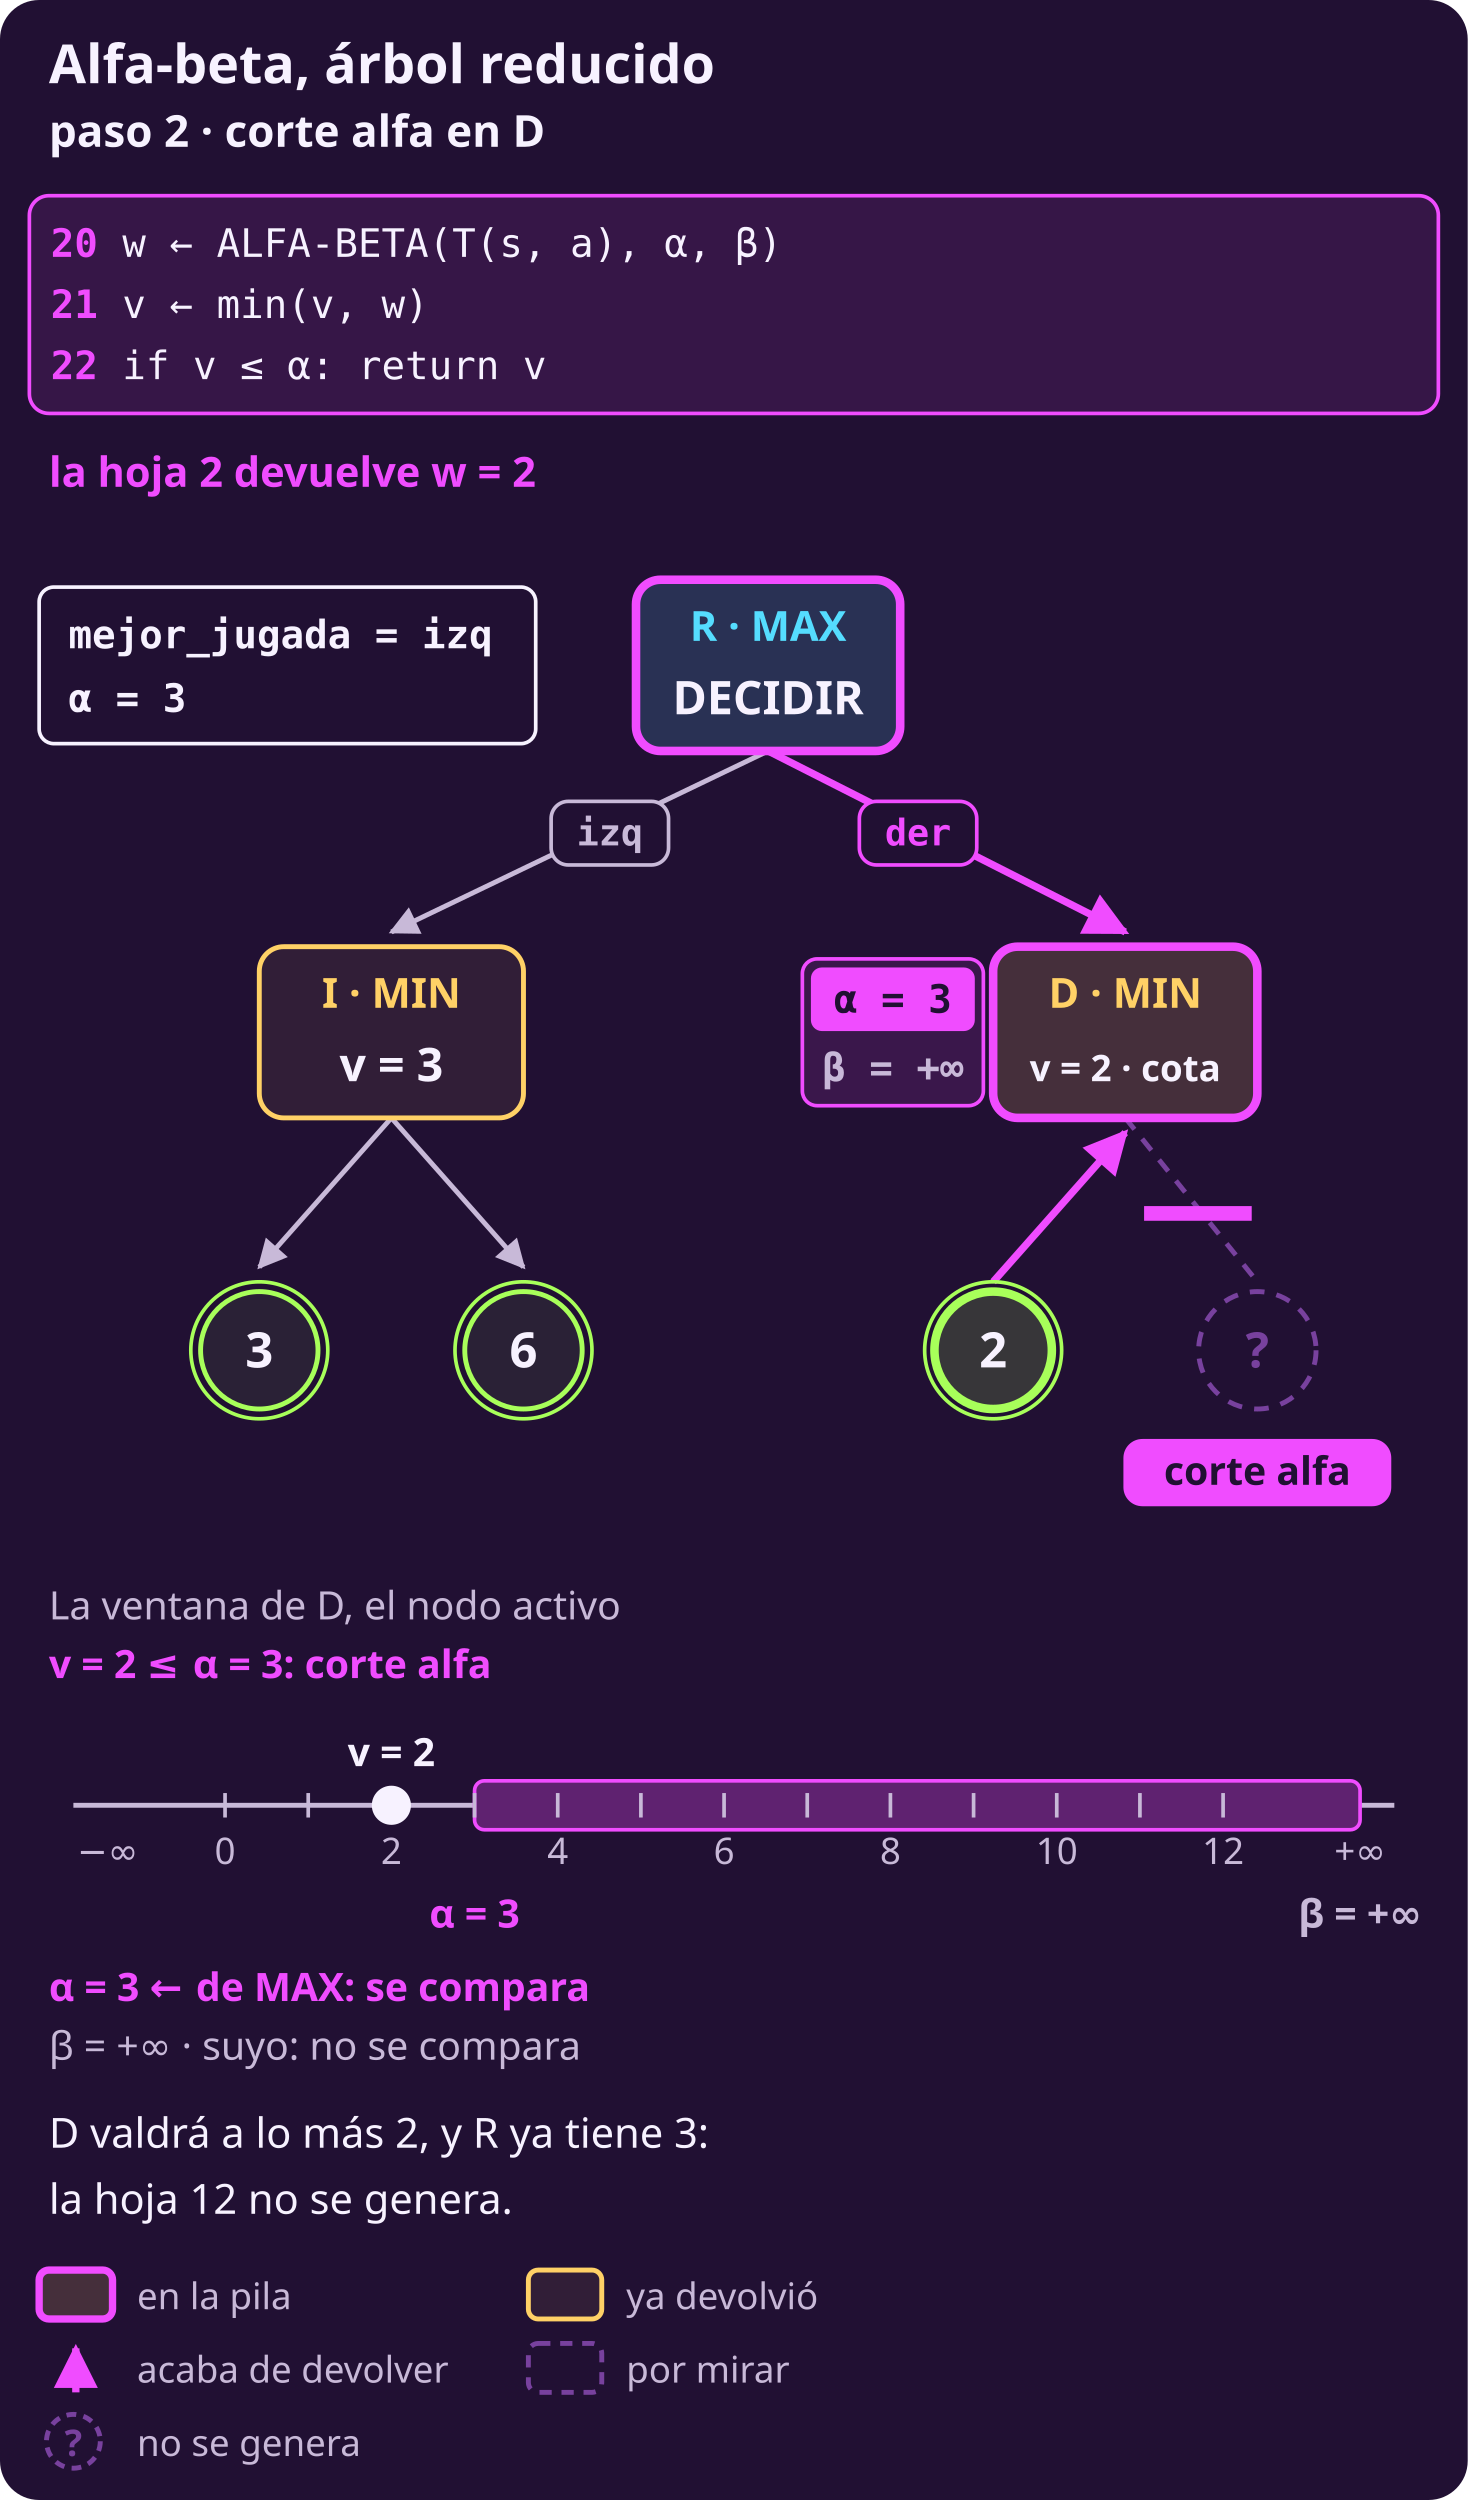
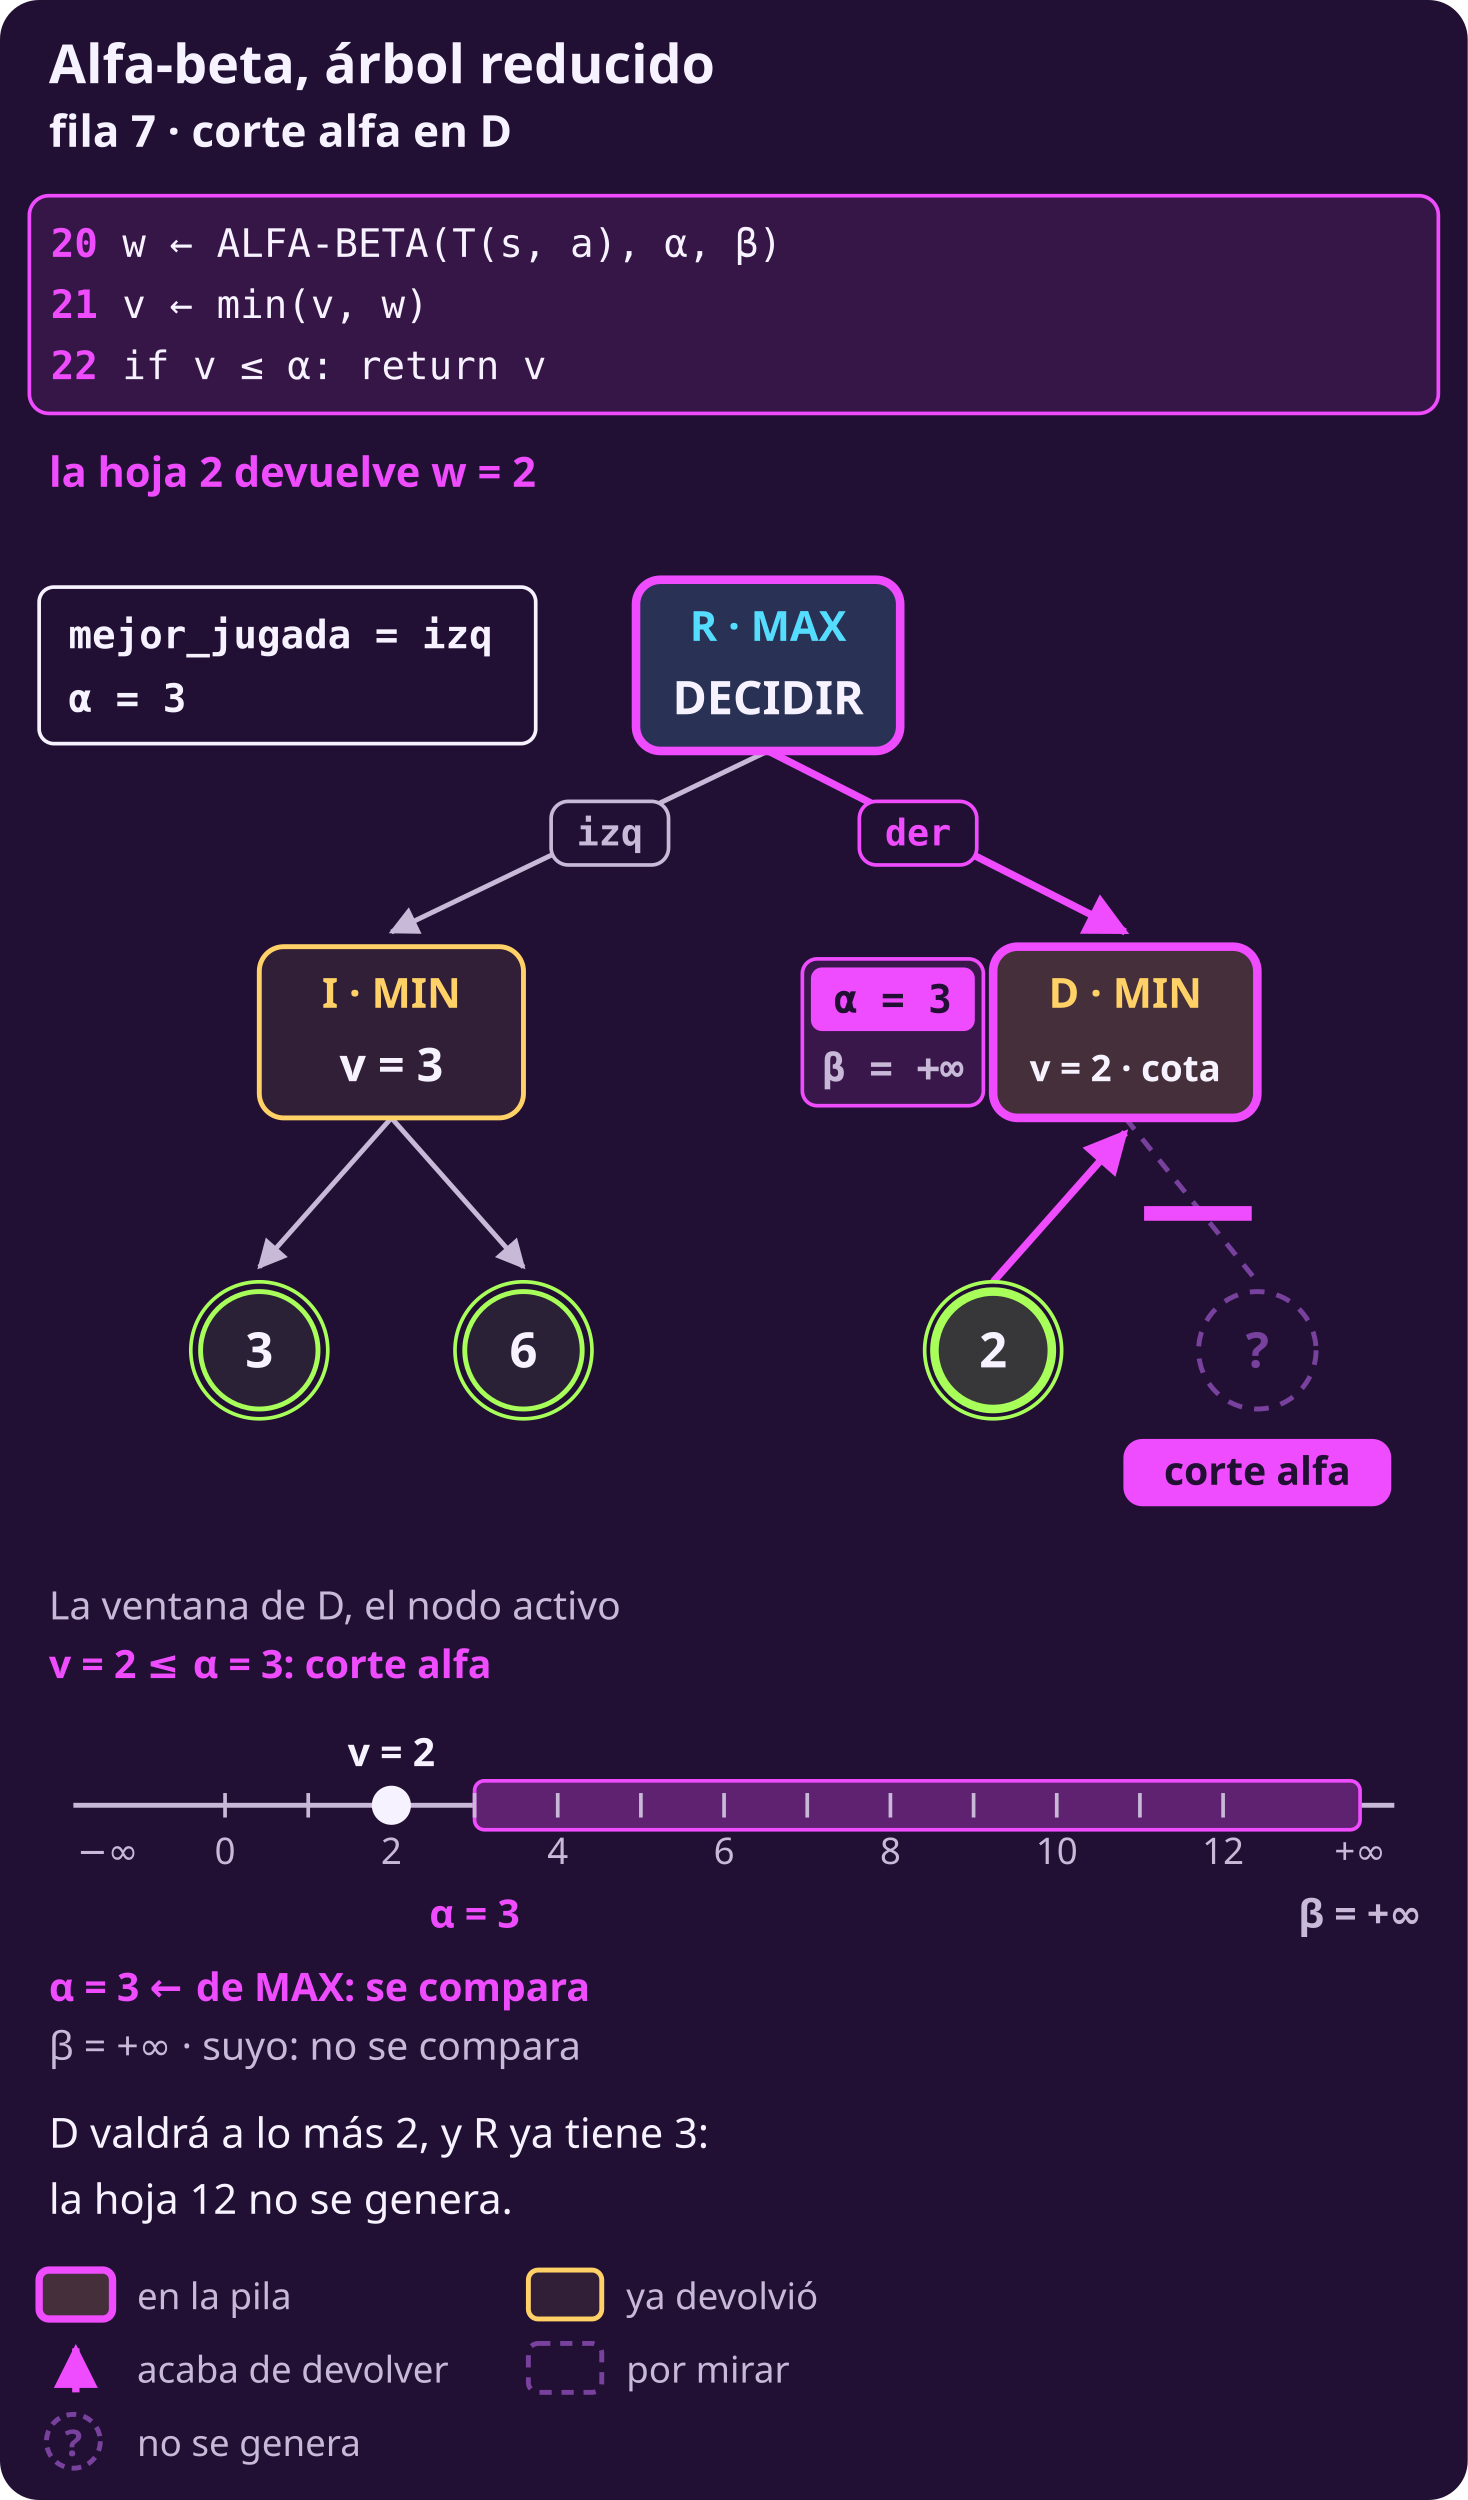
- <svg xmlns="http://www.w3.org/2000/svg" width="600" height="1022" viewBox="0 0 600 1022" role="img" aria-label="DECIDIR-ALFA-BETA sobre el árbol reducido, paso 2 (fila 7 de la traza). Arriba, la banda del pseudocódigo: línea 20: w ← ALFA-BETA(T(s, a), α, β); línea 21: v ← min(v, w); línea 22: if v ≤ α: return v. La hoja 2 devuelve w = 2. Recuadro: mejor_jugada = izq · α = 3. En el árbol: R en la pila; I ya devolvió v = 3; D ya devolvió v = 2 (una cota); la hoja 12 no se genera. Abajo, la recta numérica: v = 2 ≤ α = 3: corte alfa. D compara su v con α, el número del rival que heredó; β es el suyo. D valdrá a lo más 2, y R ya tiene 3: la hoja 12 no se genera.">
+ <svg xmlns="http://www.w3.org/2000/svg" width="600" height="1022" viewBox="0 0 600 1022" role="img" aria-label="DECIDIR-ALFA-BETA sobre el árbol reducido (fila 7 de la traza). Arriba, la banda del pseudocódigo: línea 20: w ← ALFA-BETA(T(s, a), α, β); línea 21: v ← min(v, w); línea 22: if v ≤ α: return v. La hoja 2 devuelve w = 2. Recuadro: mejor_jugada = izq · α = 3. En el árbol: R en la pila; I ya devolvió v = 3; D ya devolvió v = 2 (una cota); la hoja 12 no se genera. Abajo, la recta numérica: v = 2 ≤ α = 3: corte alfa. D compara su v con α, el número del rival que heredó; β es el suyo. D valdrá a lo más 2, y R ya tiene 3: la hoja 12 no se genera.">
  <rect x="0" y="0" width="600" height="1022" rx="16" fill="#211033" />
  <defs>
    <marker id="p" viewBox="0 0 10 10" refX="9" refY="5" markerWidth="6" markerHeight="6" orient="auto-start-reverse">
      <path d="M 0 0 L 10 5 L 0 10 z" fill="#f04cff" />
    </marker>
    <marker id="s" viewBox="0 0 10 10" refX="9" refY="5" markerWidth="6" markerHeight="6" orient="auto-start-reverse">
      <path d="M 0 0 L 10 5 L 0 10 z" fill="#c8b9d8" />
    </marker>
  </defs>
  <text x="20" y="34" fill="#f7f2ff" font-family="system-ui, sans-serif" font-size="22" font-weight="700" text-anchor="start">Alfa-beta, árbol reducido</text>
-   <text x="20" y="60" fill="#f7f2ff" font-family="system-ui, sans-serif" font-size="18" font-weight="700" text-anchor="start">paso 2 · corte alfa en D</text>
+   <text x="20" y="60" fill="#f7f2ff" font-family="system-ui, sans-serif" font-size="18" font-weight="700" text-anchor="start">fila 7 · corte alfa en D</text>
  <rect x="12" y="80" width="576" height="89" rx="8" fill="#361647" stroke="#f04cff" stroke-width="1.5" />
  <text x="40" y="105" fill="#f04cff" font-family="ui-monospace, SFMono-Regular, Menlo, monospace" font-size="16" font-weight="700" text-anchor="end">20</text>
  <text x="50" y="105" fill="#f7f2ff" font-family="ui-monospace, SFMono-Regular, Menlo, monospace" font-size="16" font-weight="normal" text-anchor="start">w ← ALFA-BETA(T(s, a), α, β)</text>
  <text x="40" y="130" fill="#f04cff" font-family="ui-monospace, SFMono-Regular, Menlo, monospace" font-size="16" font-weight="700" text-anchor="end">21</text>
  <text x="50" y="130" fill="#f7f2ff" font-family="ui-monospace, SFMono-Regular, Menlo, monospace" font-size="16" font-weight="normal" text-anchor="start">v ← min(v, w)</text>
  <text x="40" y="155" fill="#f04cff" font-family="ui-monospace, SFMono-Regular, Menlo, monospace" font-size="16" font-weight="700" text-anchor="end">22</text>
  <text x="50" y="155" fill="#f7f2ff" font-family="ui-monospace, SFMono-Regular, Menlo, monospace" font-size="16" font-weight="normal" text-anchor="start">if v ≤ α: return v</text>
  <text x="20" y="199" fill="#f04cff" font-family="system-ui, sans-serif" font-size="17" font-weight="700" text-anchor="start">la hoja 2 devuelve w = 2</text>
  <line x1="314" y1="307.0" x2="160" y2="381.0" stroke="#c8b9d8" stroke-width="2" marker-end="url(#s)" />
  <rect x="225.3" y="327.6" width="48" height="26" rx="7" fill="#211033" stroke="#c8b9d8" stroke-width="1.5" />
  <text x="249.3" y="345.6" fill="#c8b9d8" font-family="ui-monospace, SFMono-Regular, Menlo, monospace" font-size="15" font-weight="700" text-anchor="middle">izq</text>
  <line x1="160" y1="457.0" x2="106" y2="518.0" stroke="#c8b9d8" stroke-width="2" marker-end="url(#s)" />
  <line x1="160" y1="457.0" x2="214" y2="518.0" stroke="#c8b9d8" stroke-width="2" marker-end="url(#s)" />
  <line x1="314" y1="307.0" x2="460" y2="381.0" stroke="#f04cff" stroke-width="3" marker-end="url(#p)" />
  <rect x="351.3" y="327.6" width="48" height="26" rx="7" fill="#211033" stroke="#f04cff" stroke-width="1.5" />
  <text x="375.3" y="345.6" fill="#f04cff" font-family="ui-monospace, SFMono-Regular, Menlo, monospace" font-size="15" font-weight="700" text-anchor="middle">der</text>
  <line x1="406" y1="524.0" x2="460" y2="463.0" stroke="#f04cff" stroke-width="3" marker-end="url(#p)" />
  <line x1="460" y1="457.0" x2="514" y2="524.0" stroke="#78419e" stroke-width="2" stroke-dasharray="6 5" />
  <line x1="467.7" y1="496.05" x2="511.7" y2="496.05" stroke="#f04cff" stroke-width="6" />
  <rect x="460.0" y="589.0" width="108" height="26" rx="7" fill="#f04cff" stroke="#f04cff" stroke-width="1.5" />
  <text x="514.0" y="607.0" fill="#211033" font-family="system-ui, sans-serif" font-size="16" font-weight="700" text-anchor="middle">corte alfa</text>
  <rect x="260.0" y="237.0" width="108" height="70" rx="10" fill="#293154" stroke="#f04cff" stroke-width="3.5" />
  <text x="314" y="262.0" fill="#55ddff" font-family="system-ui, sans-serif" font-size="17" font-weight="700" text-anchor="middle">R · MAX</text>
  <text x="314" y="292.0" fill="#f7f2ff" font-family="system-ui, sans-serif" font-size="19" font-weight="700" text-anchor="middle">DECIDIR</text>
  <rect x="106.0" y="387.0" width="108" height="70" rx="10" fill="#311e37" stroke="#ffd166" stroke-width="2" />
  <text x="160" y="412.0" fill="#ffd166" font-family="system-ui, sans-serif" font-size="17" font-weight="700" text-anchor="middle">I · MIN</text>
  <text x="160" y="442.0" fill="#f7f2ff" font-family="system-ui, sans-serif" font-size="19" font-weight="700" text-anchor="middle">v = 3</text>
  <circle cx="106" cy="552.0" r="28" fill="none" stroke="#a8ff5a" stroke-width="1.5" />
  <circle cx="106" cy="552.0" r="24" fill="#2a2136" stroke="#a8ff5a" stroke-width="2" />
  <text x="106" y="559.0" fill="#f7f2ff" font-family="system-ui, sans-serif" font-size="20" font-weight="700" text-anchor="middle">3</text>
  <circle cx="214" cy="552.0" r="28" fill="none" stroke="#a8ff5a" stroke-width="1.5" />
  <circle cx="214" cy="552.0" r="24" fill="#2a2136" stroke="#a8ff5a" stroke-width="2" />
  <text x="214" y="559.0" fill="#f7f2ff" font-family="system-ui, sans-serif" font-size="20" font-weight="700" text-anchor="middle">6</text>
  <rect x="406.0" y="387.0" width="108" height="70" rx="10" fill="#452f3b" stroke="#f04cff" stroke-width="3.5" />
  <text x="460" y="412.0" fill="#ffd166" font-family="system-ui, sans-serif" font-size="17" font-weight="700" text-anchor="middle">D · MIN</text>
  <text x="460" y="442.0" fill="#f7f2ff" font-family="system-ui, sans-serif" font-size="15" font-weight="700" text-anchor="middle">v = 2 · cota</text>
  <circle cx="406" cy="552.0" r="28" fill="none" stroke="#a8ff5a" stroke-width="1.5" />
  <circle cx="406" cy="552.0" r="24" fill="#373639" stroke="#a8ff5a" stroke-width="3.5" />
  <text x="406" y="559.0" fill="#f7f2ff" font-family="system-ui, sans-serif" font-size="20" font-weight="700" text-anchor="middle">2</text>
  <circle cx="514" cy="552.0" r="24" fill="#211033" stroke="#78419e" stroke-width="2" stroke-dasharray="6 5" />
  <text x="514" y="559.0" fill="#78419e" font-family="system-ui, sans-serif" font-size="20" font-weight="700" text-anchor="middle">?</text>
  <rect x="328.0" y="392.0" width="74" height="60" rx="6" fill="#3a174b" stroke="#f04cff" stroke-width="1.5" />
  <rect x="332.0" y="396.0" width="66" height="25" rx="4" fill="#f04cff" stroke="#f04cff" stroke-width="1" />
  <text x="365.0" y="414.0" fill="#211033" font-family="ui-monospace, SFMono-Regular, Menlo, monospace" font-size="16" font-weight="700" text-anchor="middle">α = 3</text>
  <text x="365.0" y="442.0" fill="#c8b9d8" font-family="ui-monospace, SFMono-Regular, Menlo, monospace" font-size="16" font-weight="700" text-anchor="middle">β = +∞</text>
  <rect x="16" y="240.0" width="203" height="64" rx="6" fill="#211033" stroke="#f7f2ff" stroke-width="1.5" />
  <text x="28" y="265.0" fill="#f7f2ff" font-family="ui-monospace, SFMono-Regular, Menlo, monospace" font-size="16" font-weight="700" text-anchor="start">mejor_jugada = izq</text>
  <text x="28" y="291.0" fill="#f7f2ff" font-family="ui-monospace, SFMono-Regular, Menlo, monospace" font-size="16" font-weight="700" text-anchor="start">α = 3</text>
  <text x="20" y="662.0" fill="#c8b9d8" font-family="system-ui, sans-serif" font-size="16" font-weight="normal" text-anchor="start">La ventana de D, el nodo activo</text>
  <text x="20" y="686.0" fill="#f04cff" font-family="system-ui, sans-serif" font-size="16" font-weight="700" text-anchor="start">v = 2 ≤ α = 3: corte alfa</text>
  <line x1="30" y1="738.0" x2="570" y2="738.0" stroke="#c8b9d8" stroke-width="2" />
  <rect x="194.0" y="728.0" width="362.0" height="20" rx="4" fill="#5f2270" stroke="#f04cff" stroke-width="1.5" />
  <line x1="92.0" y1="733.0" x2="92.0" y2="743.0" stroke="#c8b9d8" stroke-width="1.5" />
  <text x="92.0" y="762.0" fill="#c8b9d8" font-family="system-ui, sans-serif" font-size="15" font-weight="normal" text-anchor="middle">0</text>
  <line x1="126.0" y1="733.0" x2="126.0" y2="743.0" stroke="#c8b9d8" stroke-width="1.5" />
  <line x1="160.0" y1="733.0" x2="160.0" y2="743.0" stroke="#c8b9d8" stroke-width="1.5" />
  <text x="160.0" y="762.0" fill="#c8b9d8" font-family="system-ui, sans-serif" font-size="15" font-weight="normal" text-anchor="middle">2</text>
  <line x1="194.0" y1="733.0" x2="194.0" y2="743.0" stroke="#c8b9d8" stroke-width="1.5" />
  <line x1="228.0" y1="733.0" x2="228.0" y2="743.0" stroke="#c8b9d8" stroke-width="1.5" />
  <text x="228.0" y="762.0" fill="#c8b9d8" font-family="system-ui, sans-serif" font-size="15" font-weight="normal" text-anchor="middle">4</text>
  <line x1="262.0" y1="733.0" x2="262.0" y2="743.0" stroke="#c8b9d8" stroke-width="1.5" />
  <line x1="296.0" y1="733.0" x2="296.0" y2="743.0" stroke="#c8b9d8" stroke-width="1.5" />
  <text x="296.0" y="762.0" fill="#c8b9d8" font-family="system-ui, sans-serif" font-size="15" font-weight="normal" text-anchor="middle">6</text>
  <line x1="330.0" y1="733.0" x2="330.0" y2="743.0" stroke="#c8b9d8" stroke-width="1.5" />
  <line x1="364.0" y1="733.0" x2="364.0" y2="743.0" stroke="#c8b9d8" stroke-width="1.5" />
  <text x="364.0" y="762.0" fill="#c8b9d8" font-family="system-ui, sans-serif" font-size="15" font-weight="normal" text-anchor="middle">8</text>
  <line x1="398.0" y1="733.0" x2="398.0" y2="743.0" stroke="#c8b9d8" stroke-width="1.5" />
  <line x1="432.0" y1="733.0" x2="432.0" y2="743.0" stroke="#c8b9d8" stroke-width="1.5" />
  <text x="432.0" y="762.0" fill="#c8b9d8" font-family="system-ui, sans-serif" font-size="15" font-weight="normal" text-anchor="middle">10</text>
  <line x1="466.0" y1="733.0" x2="466.0" y2="743.0" stroke="#c8b9d8" stroke-width="1.5" />
  <line x1="500.0" y1="733.0" x2="500.0" y2="743.0" stroke="#c8b9d8" stroke-width="1.5" />
  <text x="500.0" y="762.0" fill="#c8b9d8" font-family="system-ui, sans-serif" font-size="15" font-weight="normal" text-anchor="middle">12</text>
  <text x="44" y="762.0" fill="#c8b9d8" font-family="system-ui, sans-serif" font-size="15" font-weight="normal" text-anchor="middle">−∞</text>
  <text x="556" y="762.0" fill="#c8b9d8" font-family="system-ui, sans-serif" font-size="15" font-weight="normal" text-anchor="middle">+∞</text>
  <text x="194.0" y="788.0" fill="#f04cff" font-family="system-ui, sans-serif" font-size="16" font-weight="700" text-anchor="middle">α = 3</text>
  <text x="556" y="788.0" fill="#c8b9d8" font-family="system-ui, sans-serif" font-size="16" font-weight="700" text-anchor="middle">β = +∞</text>
  <circle cx="160.0" cy="738.0" r="8" fill="#f7f2ff" />
  <text x="160.0" y="722.0" fill="#f7f2ff" font-family="system-ui, sans-serif" font-size="16" font-weight="700" text-anchor="middle">v = 2</text>
  <text x="20" y="818.0" fill="#f04cff" font-family="system-ui, sans-serif" font-size="16" font-weight="700" text-anchor="start">α = 3 ← de MAX: se compara</text>
  <text x="20" y="842.0" fill="#c8b9d8" font-family="system-ui, sans-serif" font-size="16" font-weight="normal" text-anchor="start">β = +∞ · suyo: no se compara</text>
  <text x="20" y="878.0" fill="#f7f2ff" font-family="system-ui, sans-serif" font-size="17" font-weight="normal" text-anchor="start">D valdrá a lo más 2, y R ya tiene 3:</text>
  <text x="20" y="905.0" fill="#f7f2ff" font-family="system-ui, sans-serif" font-size="17" font-weight="normal" text-anchor="start">la hoja 12 no se genera.</text>
  <rect x="16" y="928.0" width="30" height="20" rx="4" fill="#452f3b" stroke="#f04cff" stroke-width="3" />
  <text x="56" y="944.0" fill="#c8b9d8" font-family="system-ui, sans-serif" font-size="15" font-weight="normal" text-anchor="start">en la pila</text>
  <rect x="216" y="928.0" width="30" height="20" rx="4" fill="#311e37" stroke="#ffd166" stroke-width="2" />
  <text x="256" y="944.0" fill="#c8b9d8" font-family="system-ui, sans-serif" font-size="15" font-weight="normal" text-anchor="start">ya devolvió</text>
  <line x1="31" y1="978.0" x2="31" y2="960.0" stroke="#f04cff" stroke-width="3" marker-end="url(#p)" />
  <text x="56" y="974.0" fill="#c8b9d8" font-family="system-ui, sans-serif" font-size="15" font-weight="normal" text-anchor="start">acaba de devolver</text>
  <rect x="216" y="958.0" width="30" height="20" rx="4" fill="none" stroke="#78419e" stroke-width="2" stroke-dasharray="5 4" />
  <text x="256" y="974.0" fill="#c8b9d8" font-family="system-ui, sans-serif" font-size="15" font-weight="normal" text-anchor="start">por mirar</text>
  <circle cx="30" cy="998.0" r="11" fill="#211033" stroke="#78419e" stroke-width="2" stroke-dasharray="4 3" />
  <text x="30" y="1004.0" fill="#78419e" font-family="system-ui, sans-serif" font-size="15" font-weight="700" text-anchor="middle">?</text>
  <text x="56" y="1004.0" fill="#c8b9d8" font-family="system-ui, sans-serif" font-size="15" font-weight="normal" text-anchor="start">no se genera</text>
</svg>
